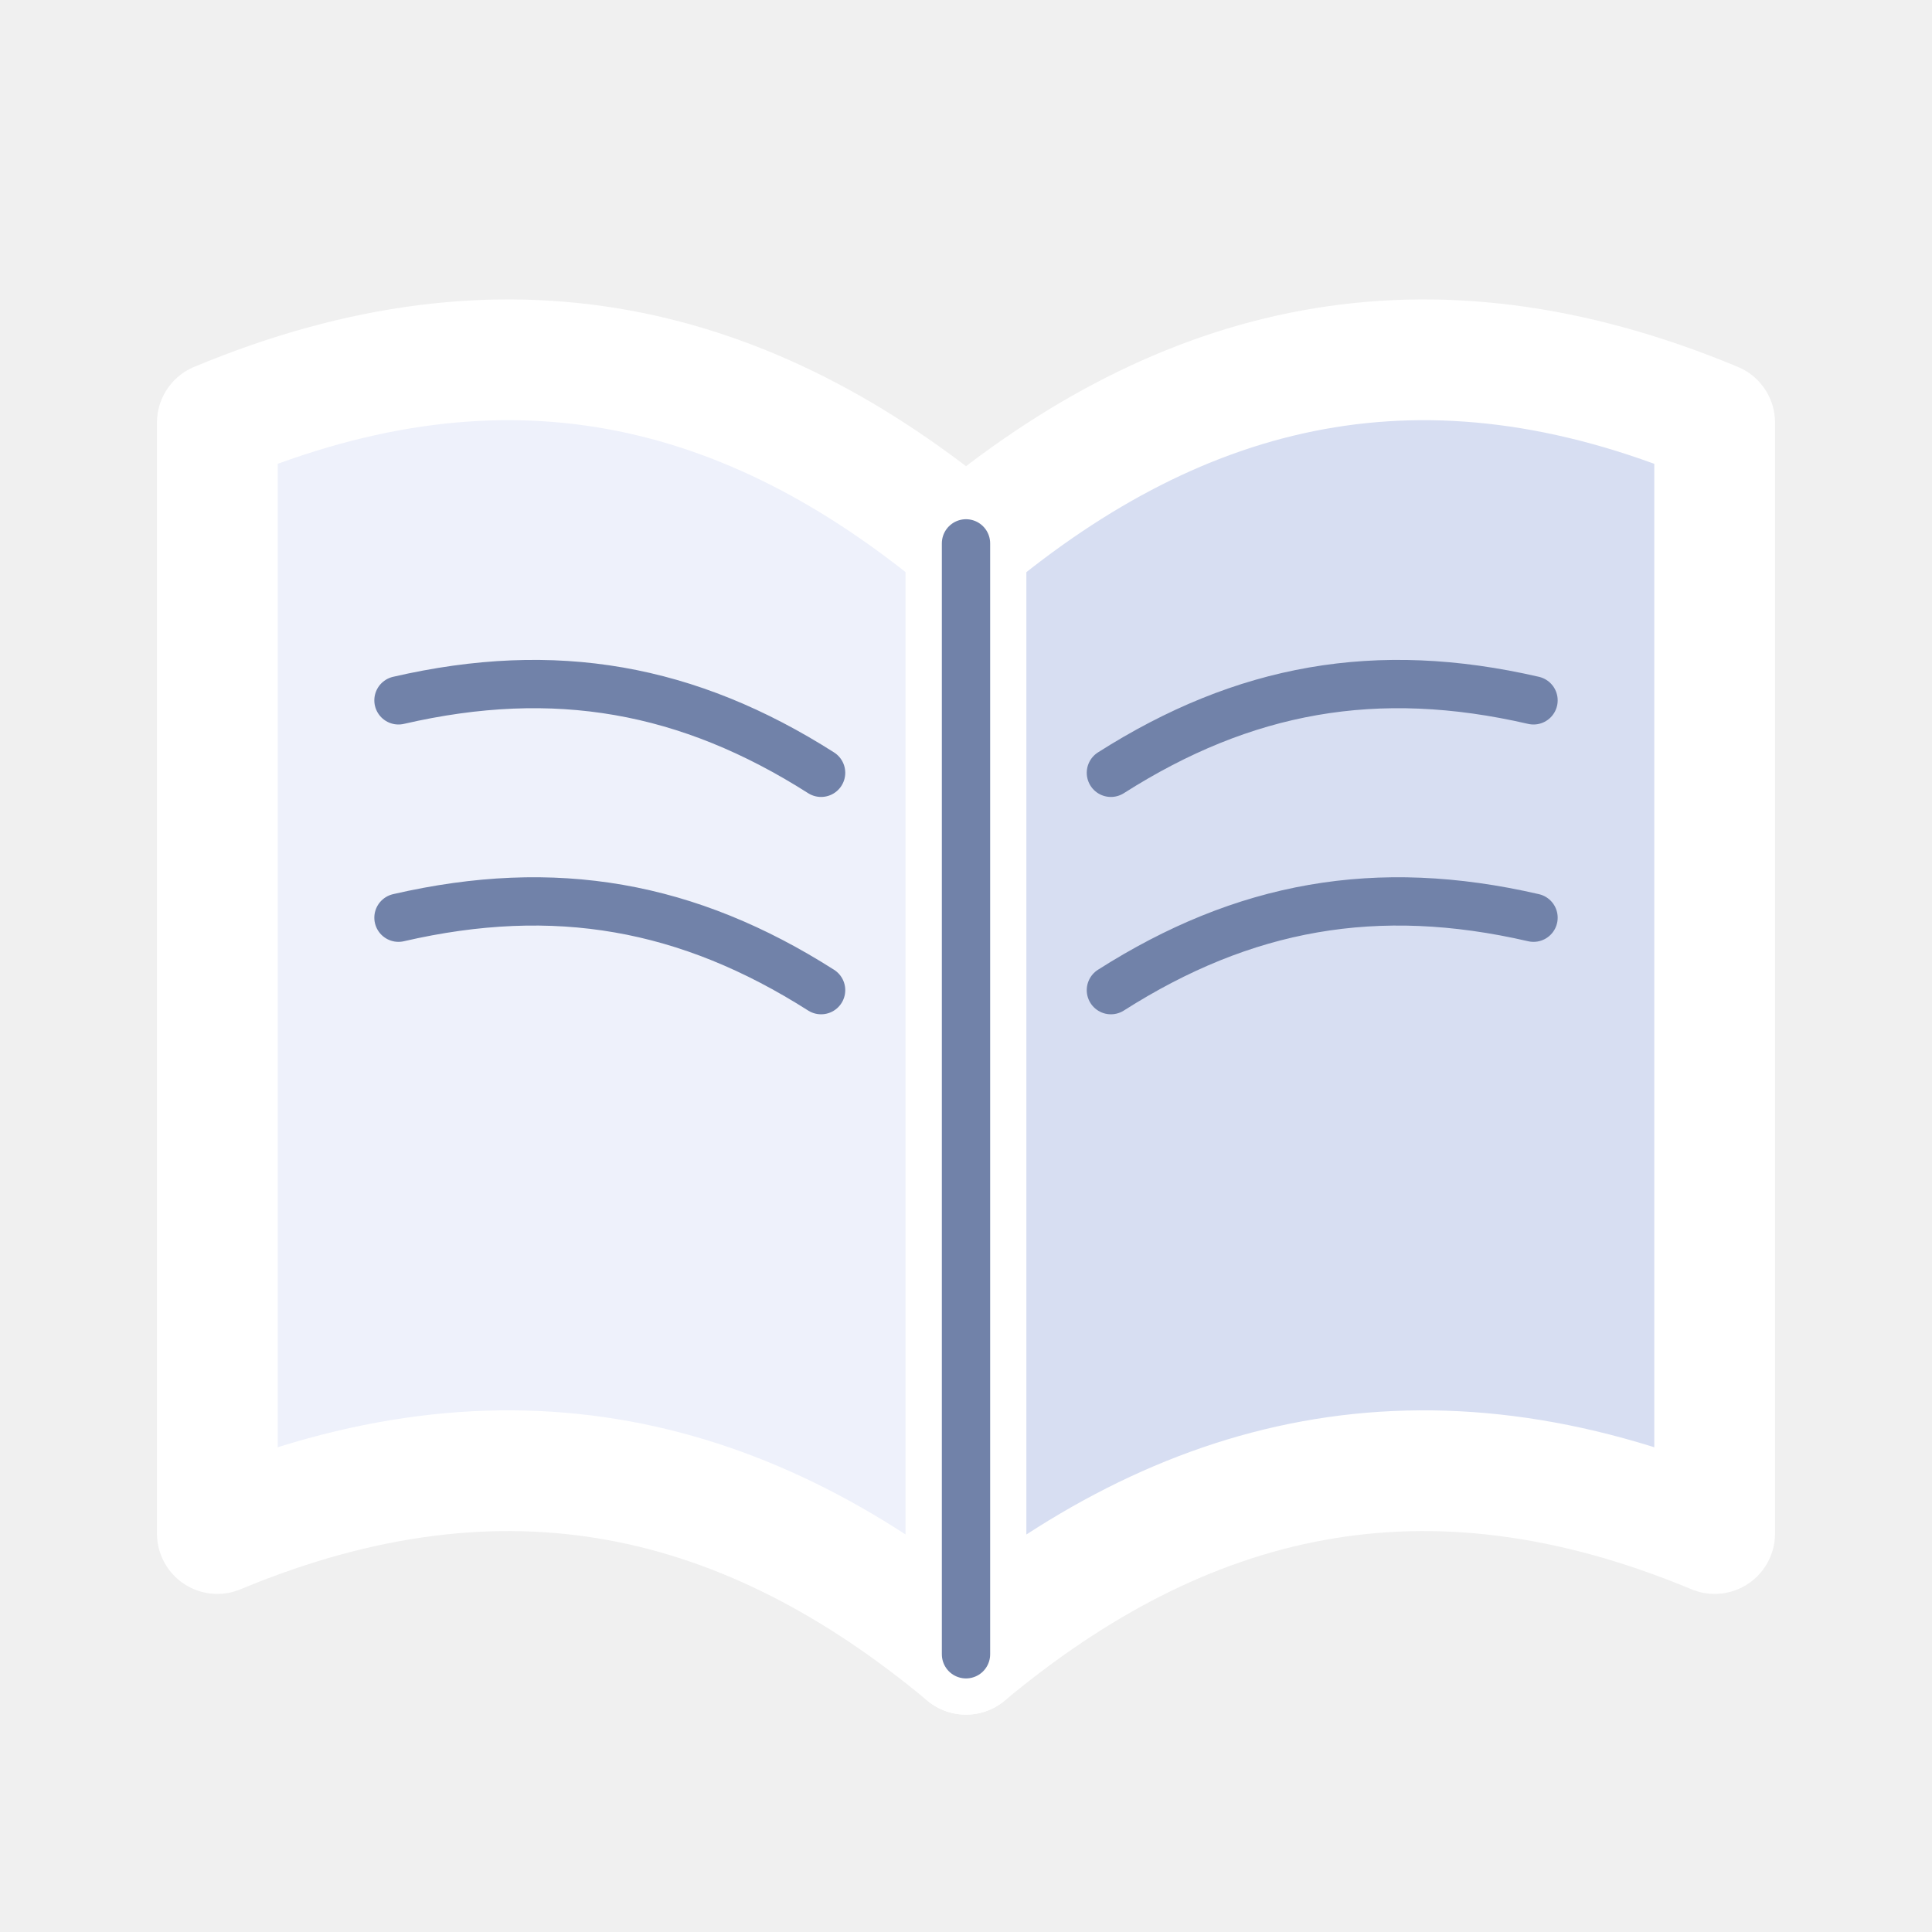
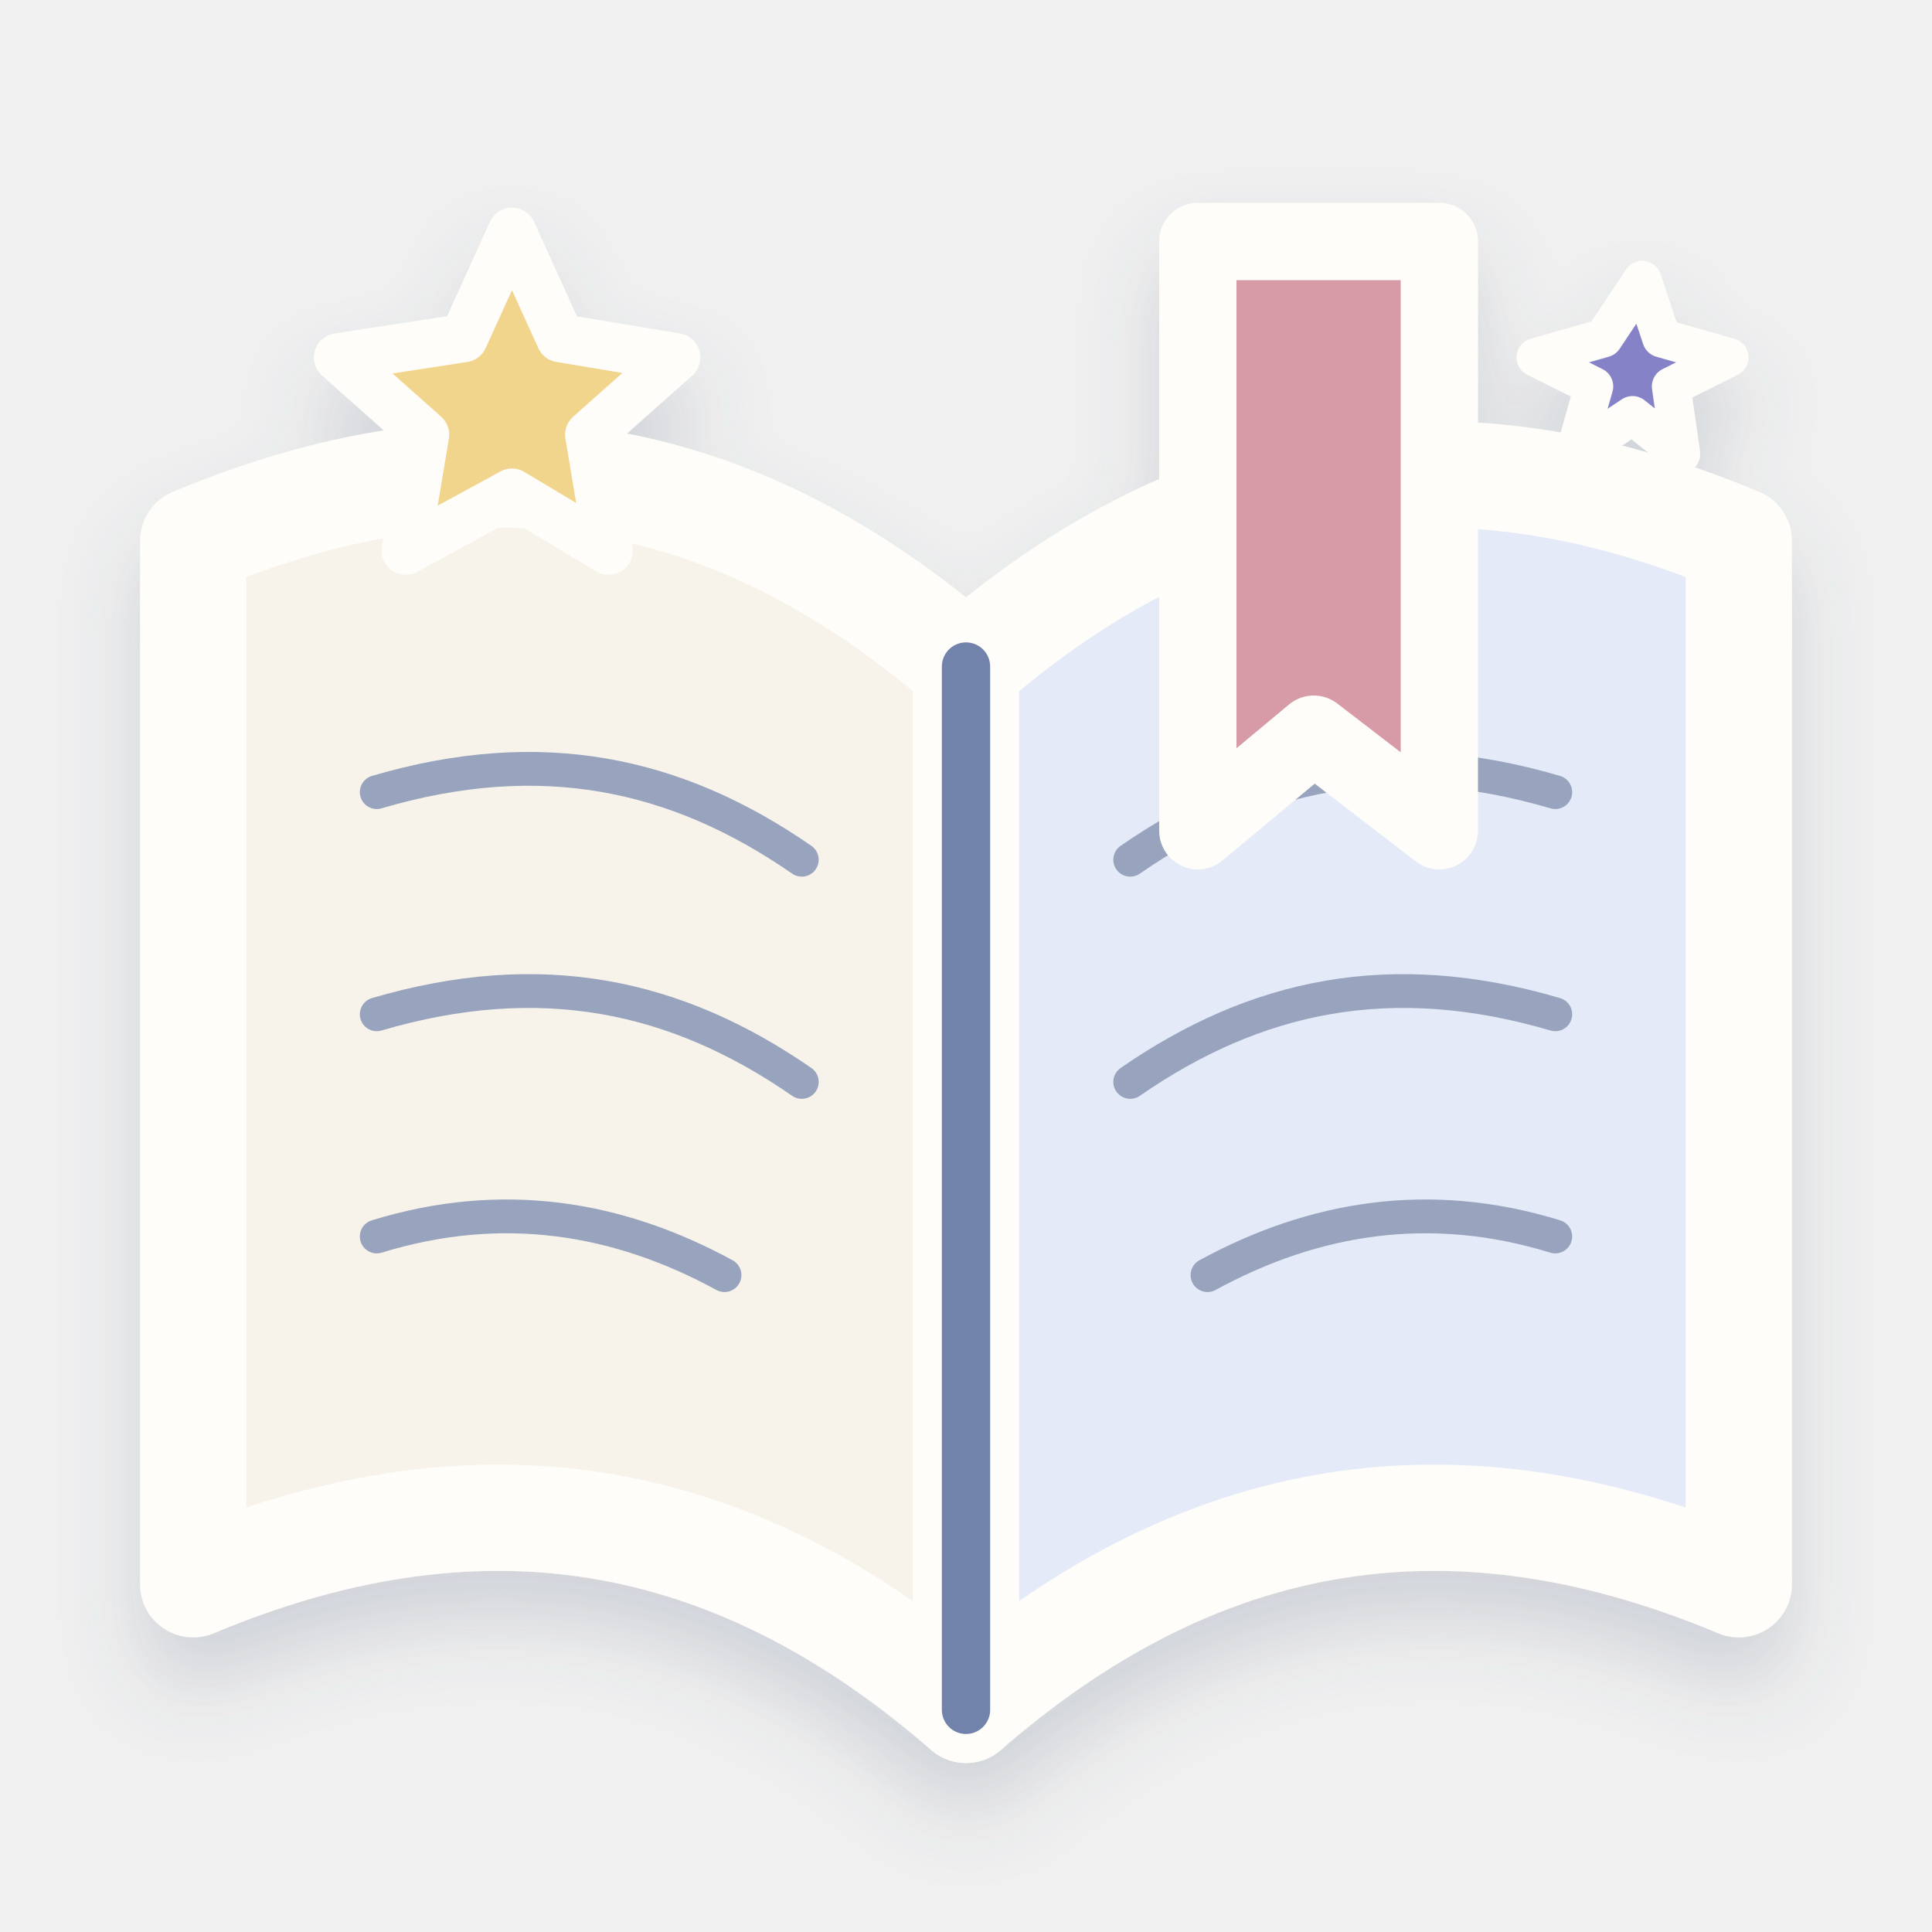
- <svg xmlns="http://www.w3.org/2000/svg" width="160" height="160" viewBox="0 0 160 160" fill="none">
-   <path d="M18 35c24-10 44-5 62 10v92c-18-15-38-20-62-10V35Z" fill="#EEF1FB" stroke="#fff" stroke-width="10" stroke-linejoin="round" />
-   <path d="M142 35c-24-10-44-5-62 10v92c18-15 38-20 62-10V35Z" fill="#D7DEF2" stroke="#fff" stroke-width="10" stroke-linejoin="round" />
-   <path d="M80 45v92M33 58c13-3 24-1 35 6M33 76c13-3 24-1 35 6M127 58c-13-3-24-1-35 6M127 76c-13-3-24-1-35 6" stroke="#7182A9" stroke-width="4" stroke-linecap="round" />
+ <svg xmlns="http://www.w3.org/2000/svg" width="200" height="200" viewBox="0 0 200 200" fill="none">
+   <defs>
+     <filter id="shadow" x="-25%" y="-25%" width="150%" height="160%">
+       <feDropShadow dx="0" dy="5" stdDeviation="4" flood-color="#53627F" flood-opacity=".2" />
+     </filter>
+   </defs>
+   <g filter="url(#shadow)" stroke-linecap="round" stroke-linejoin="round">
+     <path d="M20 56c31-13 57-7 80 13v108c-23-20-49-26-80-13V56Z" fill="#F7F3EA" stroke="#FFFDF9" stroke-width="11" />
+     <path d="M180 56c-31-13-57-7-80 13v108c23-20 49-26 80-13V56Z" fill="#E4EAF7" stroke="#FFFDF9" stroke-width="11" />
+     <path d="M100 69v108" stroke="#7182AB" stroke-width="5" />
+     <path d="M39 82c17-5 31-2 44 7M39 105c17-5 31-2 44 7M161 82c-17-5-31-2-44 7M161 105c-17-5-31-2-44 7M39 128c13-4 25-2 36 4M161 128c-13-4-25-2-36 4" stroke="#98A4BE" stroke-width="3.5" />
+     <path d="M124 25h25v61l-13-10-12 10V25Z" fill="#D79AA7" stroke="#FFFDF9" stroke-width="8" />
+     <path d="m53 24 5 11 12 2-9 8 2 12-10-6-11 6 2-12-9-8 13-2 5-11Z" fill="#F2D58D" stroke="#FFFDF9" stroke-width="5" />
+     <path d="m170 29 2 6 7 2-6 3 1 7-5-4-6 4 2-7-6-3 7-2 4-6Z" fill="#8582C8" stroke="#FFFDF9" stroke-width="4" />
+   </g>
</svg>
